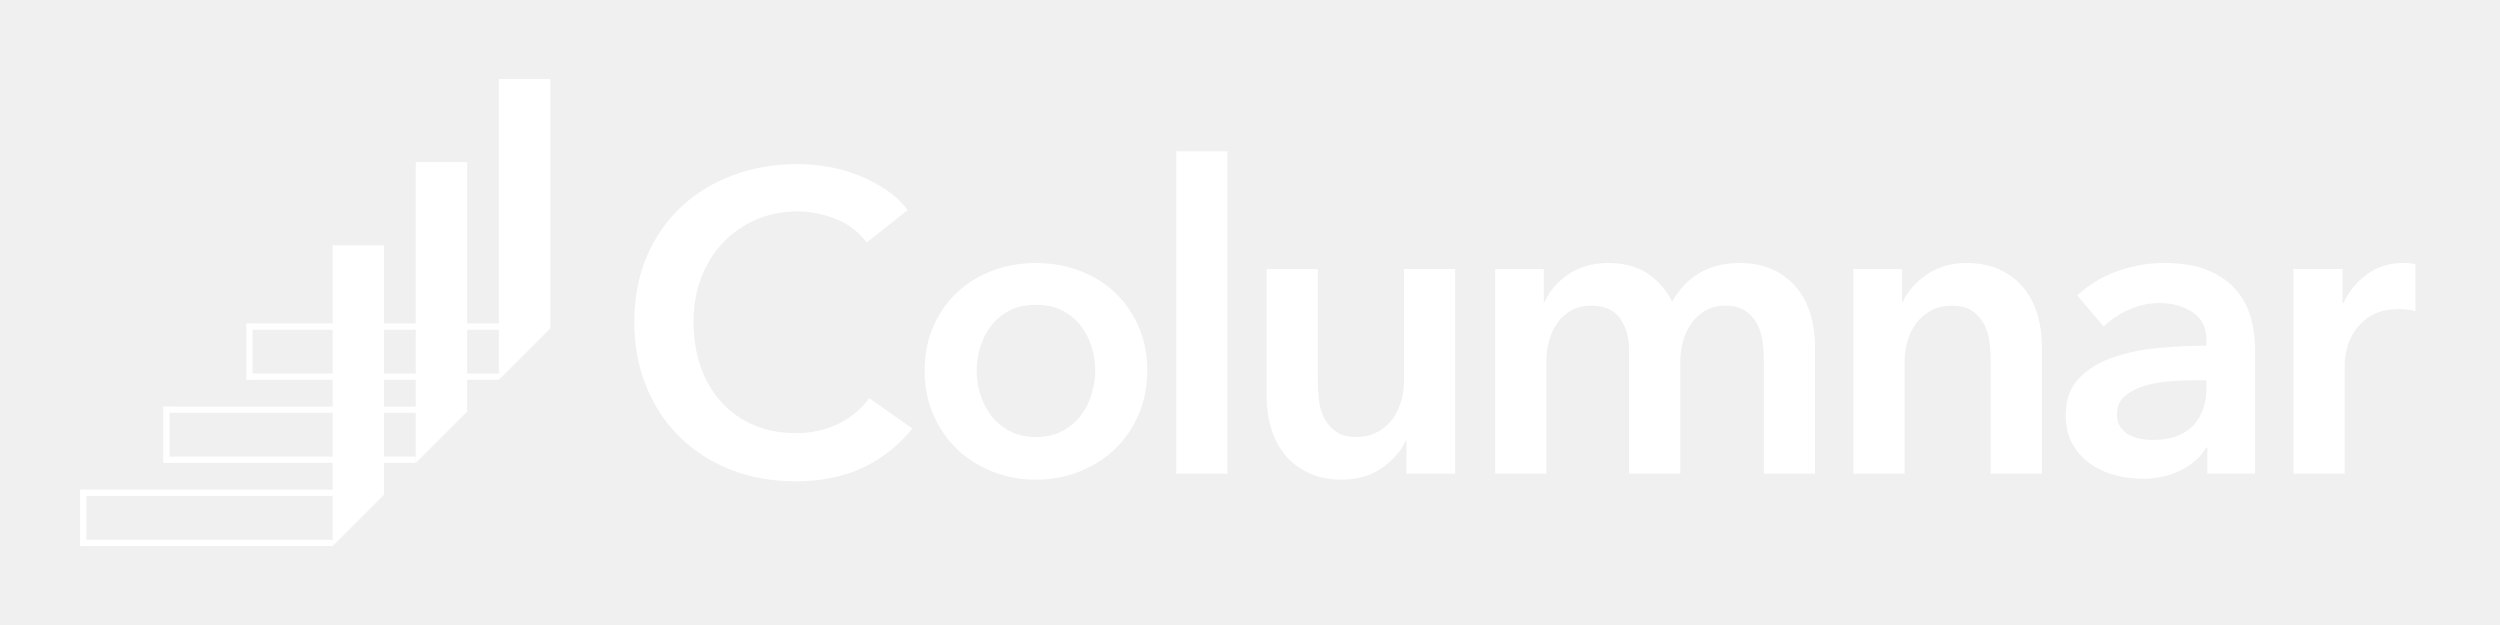
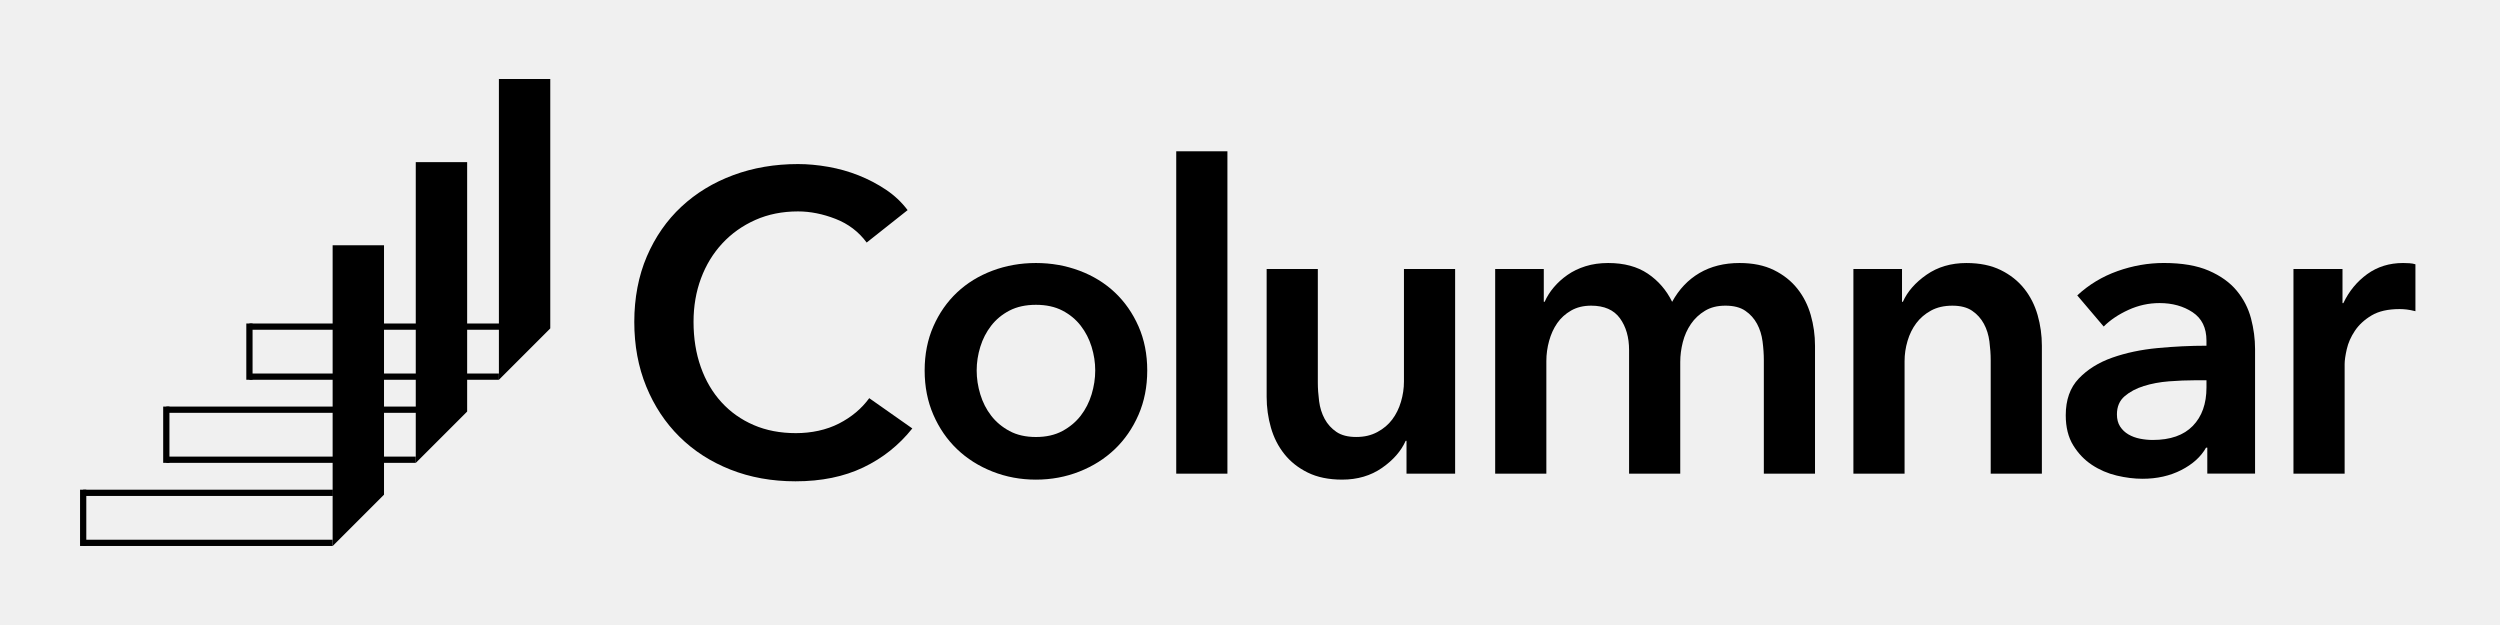
<svg xmlns="http://www.w3.org/2000/svg" viewBox="0 0 2000 500">
  <g>
-     <line fill="none" stroke="white" stroke-miterlimit="10" stroke-width="5" x1="399.3" y1="261.3" x2="199.55" y2="261.3" />
-     <line fill="none" stroke="white" stroke-linecap="square" stroke-miterlimit="10" stroke-width="5" x1="199.55" y1="261.3" x2="199.55" y2="301.32" />
-     <line fill="none" stroke="white" stroke-miterlimit="10" stroke-width="5" x1="399.12" y1="301.32" x2="199.55" y2="301.32" />
+     <line fill="none" stroke="currentColor" stroke-miterlimit="10" stroke-width="5" x1="399.3" y1="261.3" x2="199.55" y2="261.3" />
+     <line fill="none" stroke="currentColor" stroke-linecap="square" stroke-miterlimit="10" stroke-width="5" x1="199.55" y1="261.3" x2="199.55" y2="301.32" />
+     <line fill="none" stroke="currentColor" stroke-miterlimit="10" stroke-width="5" x1="399.12" y1="301.32" x2="199.55" y2="301.32" />
  </g>
  <g>
-     <line fill="none" stroke="white" stroke-miterlimit="10" stroke-width="5" x1="332.8" y1="327.76" x2="133.05" y2="327.76" />
-     <line fill="none" stroke="white" stroke-linecap="square" stroke-miterlimit="10" stroke-width="5" x1="133.05" y1="327.76" x2="133.05" y2="367.78" />
-     <line fill="none" stroke="white" stroke-miterlimit="10" stroke-width="5" x1="332.61" y1="367.78" x2="133.05" y2="367.78" />
+     <line fill="none" stroke="currentColor" stroke-miterlimit="10" stroke-width="5" x1="332.8" y1="327.76" x2="133.05" y2="327.76" />
+     <line fill="none" stroke="currentColor" stroke-linecap="square" stroke-miterlimit="10" stroke-width="5" x1="133.05" y1="327.76" x2="133.05" y2="367.78" />
+     <line fill="none" stroke="currentColor" stroke-miterlimit="10" stroke-width="5" x1="332.61" y1="367.78" x2="133.05" y2="367.78" />
  </g>
  <g>
-     <line fill="none" stroke="white" stroke-miterlimit="10" stroke-width="5" x1="266.3" y1="394.26" x2="66.54" y2="394.26" />
-     <line fill="none" stroke="white" stroke-linecap="square" stroke-miterlimit="10" stroke-width="5" x1="66.54" y1="394.26" x2="66.54" y2="434.28" />
-     <line fill="none" stroke="white" stroke-miterlimit="10" stroke-width="5" x1="266.11" y1="434.28" x2="66.54" y2="434.28" />
+     <line fill="none" stroke="currentColor" stroke-miterlimit="10" stroke-width="5" x1="266.3" y1="394.26" x2="66.54" y2="394.26" />
+     <line fill="none" stroke="currentColor" stroke-linecap="square" stroke-miterlimit="10" stroke-width="5" x1="66.54" y1="394.26" x2="66.54" y2="434.28" />
+     <line fill="none" stroke="currentColor" stroke-miterlimit="10" stroke-width="5" x1="266.11" y1="434.28" x2="66.54" y2="434.28" />
  </g>
-   <polyline fill="white" points="307.21 196.22 307.21 395.73 266.11 436.83 266.11 196.22" />
-   <polyline fill="white" points="373.72 129.72 373.72 329.23 332.61 370.33 332.61 129.72" />
-   <polyline fill="white" points="440.22 63.22 440.22 262.72 399.12 303.82 399.12 63.22" />
+   <polyline fill="currentColor" points="307.21 196.22 307.21 395.73 266.11 436.83 266.11 196.22" />
+   <polyline fill="currentColor" points="373.72 129.72 373.72 329.23 332.61 370.33 332.61 129.72" />
+   <polyline fill="currentColor" points="440.22 63.22 440.22 262.72 399.12 303.82 399.12 63.22" />
  <g>
-     <path fill="white" d="M693.33,194.03c-6.37-8.64-14.67-14.95-24.9-18.93-10.23-3.98-20.24-5.97-30.02-5.97-12.51,0-23.88,2.28-34.11,6.82-10.23,4.55-19.05,10.8-26.44,18.76-7.39,7.96-13.08,17.29-17.06,27.97-3.98,10.69-5.97,22.29-5.97,34.8,0,13.19,1.93,25.24,5.8,36.16,3.86,10.92,9.38,20.3,16.55,28.14,7.16,7.85,15.75,13.93,25.76,18.25,10,4.32,21.26,6.48,33.77,6.48s24.44-2.56,34.46-7.68c10-5.12,18.08-11.88,24.22-20.3l34.46,24.22c-10.69,13.42-23.77,23.83-39.23,31.21-15.47,7.39-33.55,11.09-54.24,11.09-18.88,0-36.22-3.13-52.02-9.38-15.81-6.25-29.4-15.01-40.77-26.27-11.38-11.26-20.24-24.67-26.61-40.25-6.37-15.58-9.55-32.8-9.55-51.68s3.35-36.78,10.06-52.37c6.71-15.58,15.92-28.83,27.63-39.74,11.71-10.92,25.53-19.33,41.45-25.24,15.92-5.91,33.2-8.87,51.85-8.87,7.73,0,15.8.74,24.22,2.22,8.41,1.48,16.49,3.75,24.22,6.82,7.73,3.07,15.01,6.88,21.83,11.43,6.82,4.55,12.62,10.01,17.4,16.38l-32.75,25.93Z" />
-     <path fill="white" d="M739.72,296.38c0-12.96,2.33-24.73,6.99-35.31,4.66-10.58,10.97-19.62,18.93-27.12,7.96-7.5,17.4-13.3,28.31-17.4s22.52-6.14,34.8-6.14,23.88,2.05,34.8,6.14c10.92,4.09,20.35,9.89,28.32,17.4,7.96,7.51,14.27,16.55,18.93,27.12,4.66,10.58,6.99,22.34,6.99,35.31s-2.33,24.79-6.99,35.48c-4.66,10.69-10.98,19.84-18.93,27.46-7.96,7.62-17.4,13.59-28.32,17.91-10.92,4.32-22.51,6.48-34.8,6.48s-23.88-2.16-34.8-6.48c-10.92-4.32-20.36-10.29-28.31-17.91-7.96-7.62-14.28-16.77-18.93-27.46-4.66-10.69-6.99-22.52-6.99-35.48ZM781.34,296.38c0,6.37.96,12.74,2.9,19.1,1.93,6.37,4.83,12.06,8.7,17.06,3.86,5.01,8.75,9.1,14.67,12.28,5.91,3.19,12.96,4.78,21.15,4.78s15.23-1.59,21.15-4.78c5.91-3.18,10.8-7.28,14.67-12.28,3.87-5,6.76-10.69,8.7-17.06,1.93-6.36,2.9-12.73,2.9-19.1s-.97-12.68-2.9-18.93c-1.93-6.25-4.83-11.88-8.7-16.89-3.87-5-8.76-9.04-14.67-12.11-5.92-3.07-12.96-4.6-21.15-4.6s-15.24,1.54-21.15,4.6c-5.92,3.07-10.8,7.11-14.67,12.11-3.87,5.01-6.77,10.63-8.7,16.89-1.93,6.26-2.9,12.57-2.9,18.93Z" />
-     <path fill="white" d="M940.99,121.03h40.94v257.9h-40.94V121.03Z" />
-     <path fill="white" d="M1164.1,378.93h-38.89v-26.27h-.68c-3.64,8.19-9.95,15.41-18.93,21.66-8.99,6.25-19.62,9.38-31.9,9.38-10.69,0-19.84-1.88-27.46-5.63-7.62-3.75-13.88-8.7-18.76-14.84-4.89-6.14-8.48-13.19-10.75-21.15-2.28-7.96-3.41-16.15-3.41-24.56v-102.34h40.94v90.74c0,4.78.34,9.78,1.02,15.01.68,5.23,2.16,9.95,4.43,14.16,2.27,4.21,5.4,7.68,9.38,10.4,3.98,2.73,9.26,4.09,15.86,4.09s11.99-1.31,16.89-3.92c4.89-2.61,8.87-5.97,11.94-10.06s5.4-8.81,6.99-14.16c1.59-5.34,2.39-10.75,2.39-16.2v-90.06h40.94v163.75Z" />
-     <path fill="white" d="M1391.63,210.41c10.69,0,19.84,1.88,27.46,5.63,7.62,3.75,13.87,8.7,18.76,14.84,4.89,6.14,8.47,13.19,10.75,21.15,2.27,7.96,3.41,16.15,3.41,24.56v102.34h-40.94v-90.74c0-4.78-.34-9.78-1.02-15.01-.68-5.23-2.16-9.95-4.44-14.16-2.28-4.21-5.4-7.68-9.38-10.4-3.98-2.73-9.27-4.09-15.86-4.09s-11.83,1.36-16.38,4.09c-4.55,2.73-8.3,6.26-11.26,10.58-2.96,4.32-5.12,9.16-6.48,14.5-1.36,5.35-2.05,10.63-2.05,15.86v89.38h-40.94v-98.93c0-10.23-2.45-18.7-7.33-25.42-4.89-6.71-12.57-10.06-23.03-10.06-6.14,0-11.49,1.31-16.03,3.92-4.55,2.62-8.25,5.97-11.09,10.06-2.85,4.09-5,8.82-6.48,14.16-1.48,5.35-2.22,10.75-2.22,16.2v90.06h-40.94v-163.75h38.89v26.27h.68c1.82-4.09,4.26-7.96,7.33-11.6,3.07-3.64,6.71-6.94,10.92-9.89,4.21-2.95,9.04-5.29,14.5-6.99,5.46-1.71,11.48-2.56,18.08-2.56,12.73,0,23.31,2.85,31.73,8.53,8.41,5.69,14.89,13.19,19.45,22.52,5.46-10,12.73-17.68,21.83-23.03,9.09-5.34,19.79-8.02,32.07-8.02Z" />
-     <path fill="white" d="M1482.72,215.19h38.89v26.27h.68c3.64-8.19,9.95-15.4,18.93-21.66,8.98-6.25,19.62-9.38,31.9-9.38,10.69,0,19.84,1.88,27.46,5.63,7.62,3.75,13.87,8.7,18.76,14.84,4.89,6.14,8.47,13.19,10.75,21.15,2.27,7.96,3.41,16.15,3.41,24.56v102.34h-40.94v-90.74c0-4.78-.34-9.78-1.02-15.01-.68-5.23-2.16-9.95-4.43-14.16-2.28-4.21-5.41-7.68-9.38-10.4-3.98-2.73-9.27-4.09-15.86-4.09s-12.28,1.31-17.06,3.92c-4.78,2.62-8.7,5.97-11.77,10.06s-5.41,8.82-6.99,14.16c-1.59,5.35-2.39,10.75-2.39,16.2v90.06h-40.94v-163.75Z" />
-     <path fill="white" d="M1765.86,358.12h-1.02c-4.09,7.28-10.69,13.25-19.79,17.91-9.1,4.66-19.45,6.99-31.04,6.99-6.6,0-13.48-.85-20.64-2.56-7.16-1.71-13.76-4.55-19.79-8.53-6.03-3.98-11.03-9.21-15.01-15.69-3.98-6.48-5.97-14.5-5.97-24.05,0-12.28,3.46-22.06,10.4-29.34,6.93-7.28,15.86-12.85,26.78-16.72,10.92-3.86,23.03-6.42,36.33-7.68,13.3-1.25,26.32-1.88,39.06-1.88v-4.09c0-10.23-3.7-17.79-11.09-22.69-7.39-4.89-16.2-7.33-26.44-7.33-8.65,0-16.95,1.82-24.9,5.46-7.96,3.64-14.56,8.08-19.79,13.3l-21.15-24.9c9.32-8.64,20.07-15.12,32.24-19.45,12.16-4.32,24.5-6.48,37.01-6.48,14.55,0,26.55,2.05,35.99,6.14,9.43,4.09,16.89,9.44,22.34,16.03,5.46,6.6,9.26,13.99,11.43,22.17,2.16,8.19,3.24,16.37,3.24,24.56v99.61h-38.21v-20.81ZM1765.18,304.22h-9.21c-6.6,0-13.53.29-20.81.85-7.28.57-13.99,1.82-20.13,3.75-6.14,1.94-11.26,4.66-15.35,8.19-4.09,3.53-6.14,8.36-6.14,14.5,0,3.87.85,7.11,2.56,9.72,1.71,2.62,3.92,4.72,6.65,6.31,2.73,1.59,5.8,2.73,9.21,3.41s6.82,1.02,10.23,1.02c14.1,0,24.79-3.75,32.07-11.26,7.28-7.5,10.92-17.74,10.92-30.7v-5.8Z" />
-     <path fill="white" d="M1834.77,215.19h39.23v27.29h.68c4.55-9.55,10.92-17.28,19.1-23.2,8.19-5.91,17.74-8.87,28.66-8.87,1.59,0,3.29.06,5.12.17,1.82.12,3.41.4,4.78.85v37.53c-2.73-.68-5.06-1.14-6.99-1.36-1.93-.22-3.81-.34-5.63-.34-9.33,0-16.83,1.71-22.52,5.12-5.69,3.41-10.12,7.51-13.3,12.28-3.19,4.78-5.35,9.67-6.48,14.67-1.14,5.01-1.71,8.99-1.71,11.94v87.67h-40.94v-163.75Z" />
+     <path fill="currentColor" d="M693.33,194.03c-6.37-8.64-14.67-14.95-24.9-18.93-10.23-3.98-20.24-5.97-30.02-5.97-12.51,0-23.88,2.28-34.11,6.82-10.23,4.55-19.05,10.8-26.44,18.76-7.39,7.96-13.08,17.29-17.06,27.97-3.98,10.69-5.97,22.29-5.97,34.8,0,13.19,1.93,25.24,5.8,36.16,3.86,10.92,9.38,20.3,16.55,28.14,7.16,7.85,15.75,13.93,25.76,18.25,10,4.32,21.26,6.48,33.77,6.48s24.44-2.56,34.46-7.68c10-5.12,18.08-11.88,24.22-20.3l34.46,24.22c-10.69,13.42-23.77,23.83-39.23,31.21-15.47,7.39-33.55,11.09-54.24,11.09-18.88,0-36.22-3.13-52.02-9.38-15.81-6.25-29.4-15.01-40.77-26.27-11.38-11.26-20.24-24.67-26.61-40.25-6.37-15.58-9.55-32.8-9.55-51.68s3.35-36.78,10.06-52.37c6.71-15.58,15.92-28.83,27.63-39.74,11.71-10.92,25.53-19.33,41.45-25.24,15.92-5.91,33.2-8.87,51.85-8.87,7.73,0,15.8.74,24.22,2.22,8.41,1.48,16.49,3.75,24.22,6.82,7.73,3.07,15.01,6.88,21.83,11.43,6.82,4.55,12.62,10.01,17.4,16.38l-32.75,25.93Z" />
+     <path fill="currentColor" d="M739.72,296.38c0-12.96,2.33-24.73,6.99-35.31,4.66-10.58,10.97-19.62,18.93-27.12,7.96-7.5,17.4-13.3,28.31-17.4s22.52-6.14,34.8-6.14,23.88,2.05,34.8,6.14c10.92,4.09,20.35,9.89,28.32,17.4,7.96,7.51,14.27,16.55,18.93,27.12,4.66,10.58,6.99,22.34,6.99,35.31s-2.33,24.79-6.99,35.48c-4.66,10.69-10.98,19.84-18.93,27.46-7.96,7.62-17.4,13.59-28.32,17.91-10.92,4.32-22.51,6.48-34.8,6.48s-23.88-2.16-34.8-6.48c-10.92-4.32-20.36-10.29-28.31-17.91-7.96-7.62-14.28-16.77-18.93-27.46-4.66-10.69-6.99-22.52-6.99-35.48ZM781.34,296.38c0,6.37.96,12.74,2.9,19.1,1.93,6.37,4.83,12.06,8.7,17.06,3.86,5.01,8.75,9.1,14.67,12.28,5.91,3.19,12.96,4.78,21.15,4.78s15.23-1.59,21.15-4.78c5.91-3.18,10.8-7.28,14.67-12.28,3.87-5,6.76-10.69,8.7-17.06,1.93-6.36,2.9-12.73,2.9-19.1s-.97-12.68-2.9-18.93c-1.93-6.25-4.83-11.88-8.7-16.89-3.87-5-8.76-9.04-14.67-12.11-5.92-3.07-12.96-4.6-21.15-4.6s-15.24,1.54-21.15,4.6c-5.92,3.07-10.8,7.11-14.67,12.11-3.87,5.01-6.77,10.63-8.7,16.89-1.93,6.26-2.9,12.57-2.9,18.93Z" />
+     <path fill="currentColor" d="M940.99,121.03h40.94v257.9h-40.94V121.03Z" />
+     <path fill="currentColor" d="M1164.1,378.93h-38.89v-26.27h-.68c-3.64,8.19-9.95,15.41-18.93,21.66-8.99,6.25-19.62,9.38-31.9,9.38-10.69,0-19.84-1.88-27.46-5.63-7.62-3.75-13.88-8.7-18.76-14.84-4.89-6.14-8.48-13.19-10.75-21.15-2.28-7.96-3.41-16.15-3.41-24.56v-102.34h40.94v90.74c0,4.78.34,9.78,1.02,15.01.68,5.23,2.16,9.95,4.43,14.16,2.27,4.21,5.4,7.68,9.38,10.4,3.98,2.73,9.26,4.09,15.86,4.09s11.99-1.31,16.89-3.92c4.89-2.61,8.87-5.97,11.94-10.06s5.4-8.81,6.99-14.16c1.59-5.34,2.39-10.75,2.39-16.2v-90.06h40.94v163.75Z" />
+     <path fill="currentColor" d="M1391.63,210.41c10.69,0,19.84,1.88,27.46,5.63,7.62,3.75,13.87,8.7,18.76,14.84,4.89,6.14,8.47,13.19,10.75,21.15,2.27,7.96,3.41,16.15,3.41,24.56v102.34h-40.94v-90.74c0-4.78-.34-9.78-1.02-15.01-.68-5.23-2.16-9.95-4.44-14.16-2.28-4.21-5.4-7.68-9.38-10.4-3.98-2.73-9.27-4.09-15.86-4.09s-11.83,1.36-16.38,4.09c-4.55,2.73-8.3,6.26-11.26,10.58-2.96,4.32-5.12,9.16-6.48,14.5-1.36,5.35-2.05,10.63-2.05,15.86v89.38h-40.94v-98.93c0-10.23-2.45-18.7-7.33-25.42-4.89-6.71-12.57-10.06-23.03-10.06-6.14,0-11.49,1.31-16.03,3.92-4.55,2.62-8.25,5.97-11.09,10.06-2.85,4.09-5,8.82-6.48,14.16-1.48,5.35-2.22,10.75-2.22,16.2v90.06h-40.94v-163.75h38.89v26.27h.68c1.82-4.09,4.26-7.96,7.33-11.6,3.07-3.64,6.71-6.94,10.92-9.89,4.21-2.95,9.04-5.29,14.5-6.99,5.46-1.71,11.48-2.56,18.08-2.56,12.73,0,23.31,2.85,31.73,8.53,8.41,5.69,14.89,13.19,19.45,22.52,5.46-10,12.73-17.68,21.83-23.03,9.09-5.34,19.79-8.02,32.07-8.02Z" />
+     <path fill="currentColor" d="M1482.72,215.19h38.89v26.27h.68c3.64-8.19,9.95-15.4,18.93-21.66,8.98-6.25,19.62-9.38,31.9-9.38,10.69,0,19.84,1.88,27.46,5.63,7.62,3.75,13.87,8.7,18.76,14.84,4.89,6.14,8.47,13.19,10.75,21.15,2.27,7.96,3.41,16.15,3.41,24.56v102.34h-40.94v-90.74c0-4.78-.34-9.78-1.02-15.01-.68-5.23-2.16-9.95-4.43-14.16-2.28-4.21-5.41-7.68-9.38-10.4-3.98-2.73-9.27-4.09-15.86-4.09s-12.28,1.31-17.06,3.92c-4.78,2.62-8.7,5.97-11.77,10.06s-5.41,8.82-6.99,14.16c-1.59,5.35-2.39,10.75-2.39,16.2v90.06h-40.94v-163.75Z" />
+     <path fill="currentColor" d="M1765.86,358.12h-1.02c-4.09,7.28-10.69,13.25-19.79,17.91-9.1,4.66-19.45,6.99-31.04,6.99-6.6,0-13.48-.85-20.64-2.56-7.16-1.71-13.76-4.55-19.79-8.53-6.03-3.98-11.03-9.21-15.01-15.69-3.98-6.48-5.97-14.5-5.97-24.05,0-12.28,3.46-22.06,10.4-29.34,6.93-7.28,15.86-12.85,26.78-16.72,10.92-3.86,23.03-6.42,36.33-7.68,13.3-1.25,26.32-1.88,39.06-1.88v-4.09c0-10.23-3.7-17.79-11.09-22.69-7.39-4.89-16.2-7.33-26.44-7.33-8.65,0-16.95,1.82-24.9,5.46-7.96,3.64-14.56,8.08-19.79,13.3l-21.15-24.9c9.32-8.64,20.07-15.12,32.24-19.45,12.16-4.32,24.5-6.48,37.01-6.48,14.55,0,26.55,2.05,35.99,6.14,9.43,4.09,16.89,9.44,22.34,16.03,5.46,6.6,9.26,13.99,11.43,22.17,2.16,8.19,3.24,16.37,3.24,24.56v99.61h-38.21v-20.81ZM1765.18,304.22h-9.21c-6.6,0-13.53.29-20.81.85-7.28.57-13.99,1.82-20.13,3.75-6.14,1.94-11.26,4.66-15.35,8.19-4.09,3.53-6.14,8.36-6.14,14.5,0,3.87.85,7.11,2.56,9.72,1.71,2.62,3.92,4.72,6.65,6.31,2.73,1.59,5.8,2.73,9.21,3.41s6.82,1.02,10.23,1.02c14.1,0,24.79-3.75,32.07-11.26,7.28-7.5,10.92-17.74,10.92-30.7v-5.8Z" />
+     <path fill="currentColor" d="M1834.77,215.19h39.23v27.29h.68c4.55-9.55,10.92-17.28,19.1-23.2,8.19-5.91,17.74-8.87,28.66-8.87,1.59,0,3.29.06,5.12.17,1.82.12,3.41.4,4.78.85v37.53c-2.73-.68-5.06-1.14-6.99-1.36-1.93-.22-3.81-.34-5.63-.34-9.33,0-16.83,1.71-22.52,5.12-5.69,3.41-10.12,7.51-13.3,12.28-3.19,4.78-5.35,9.67-6.48,14.67-1.14,5.01-1.71,8.99-1.71,11.94v87.67h-40.94v-163.75Z" />
  </g>
</svg>
